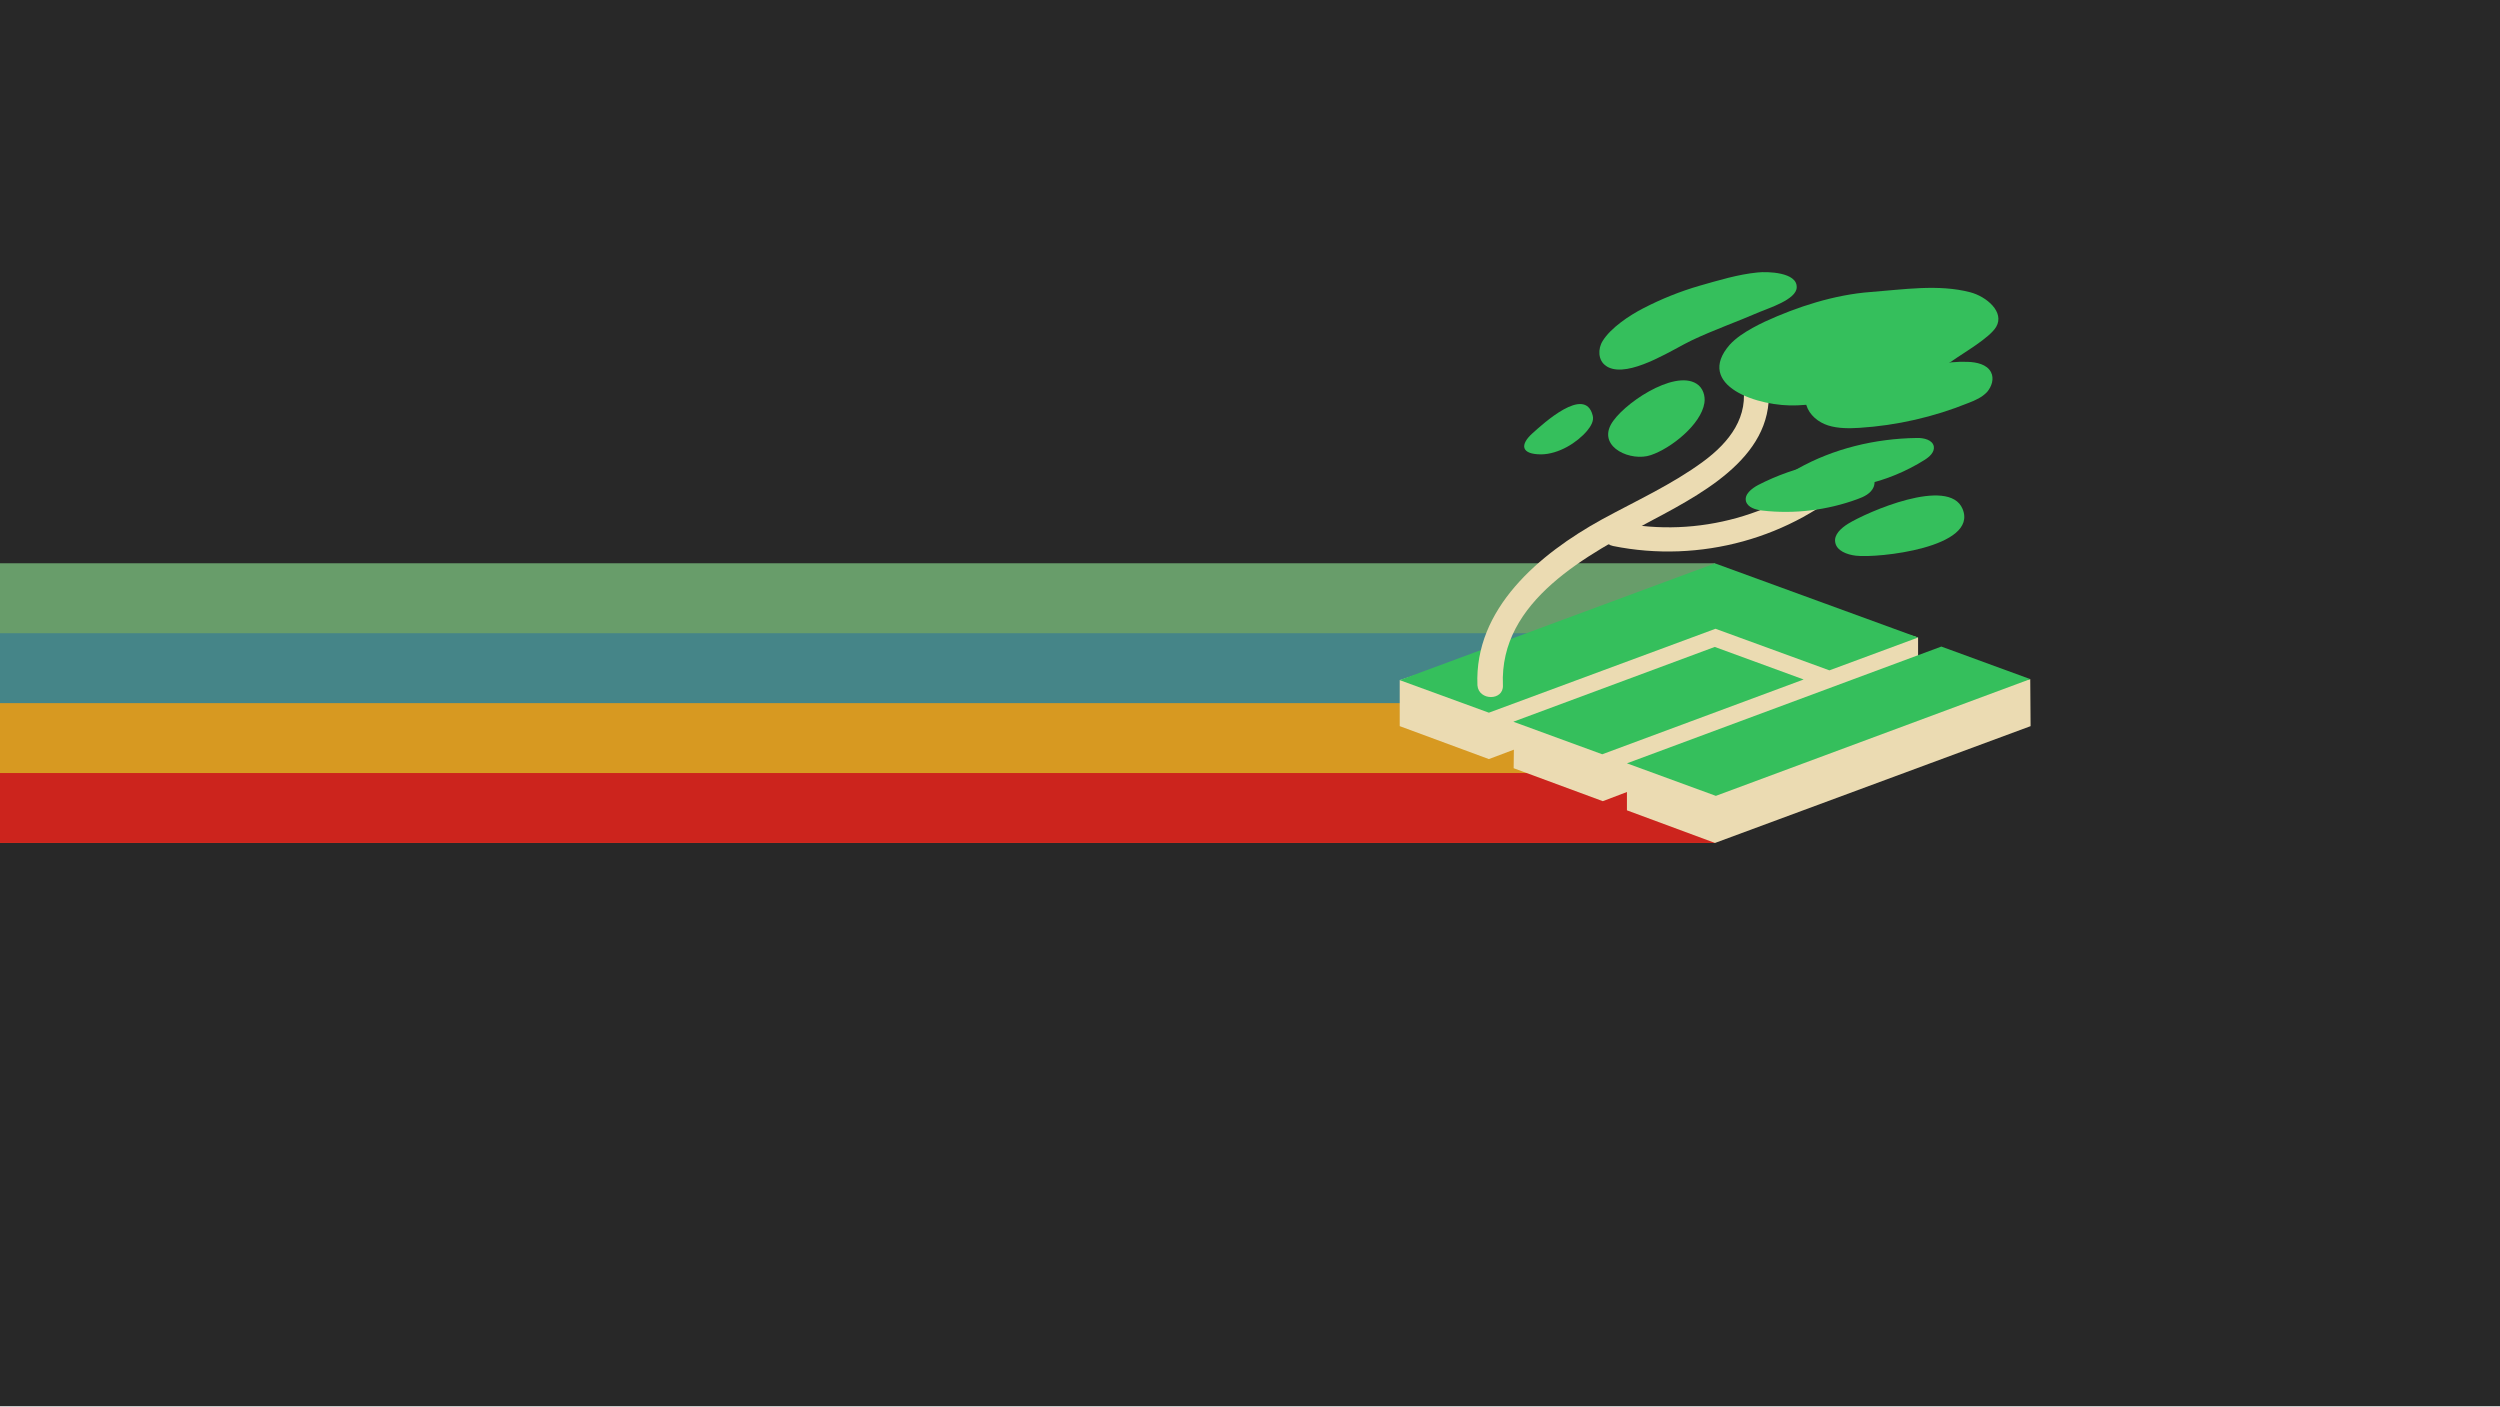
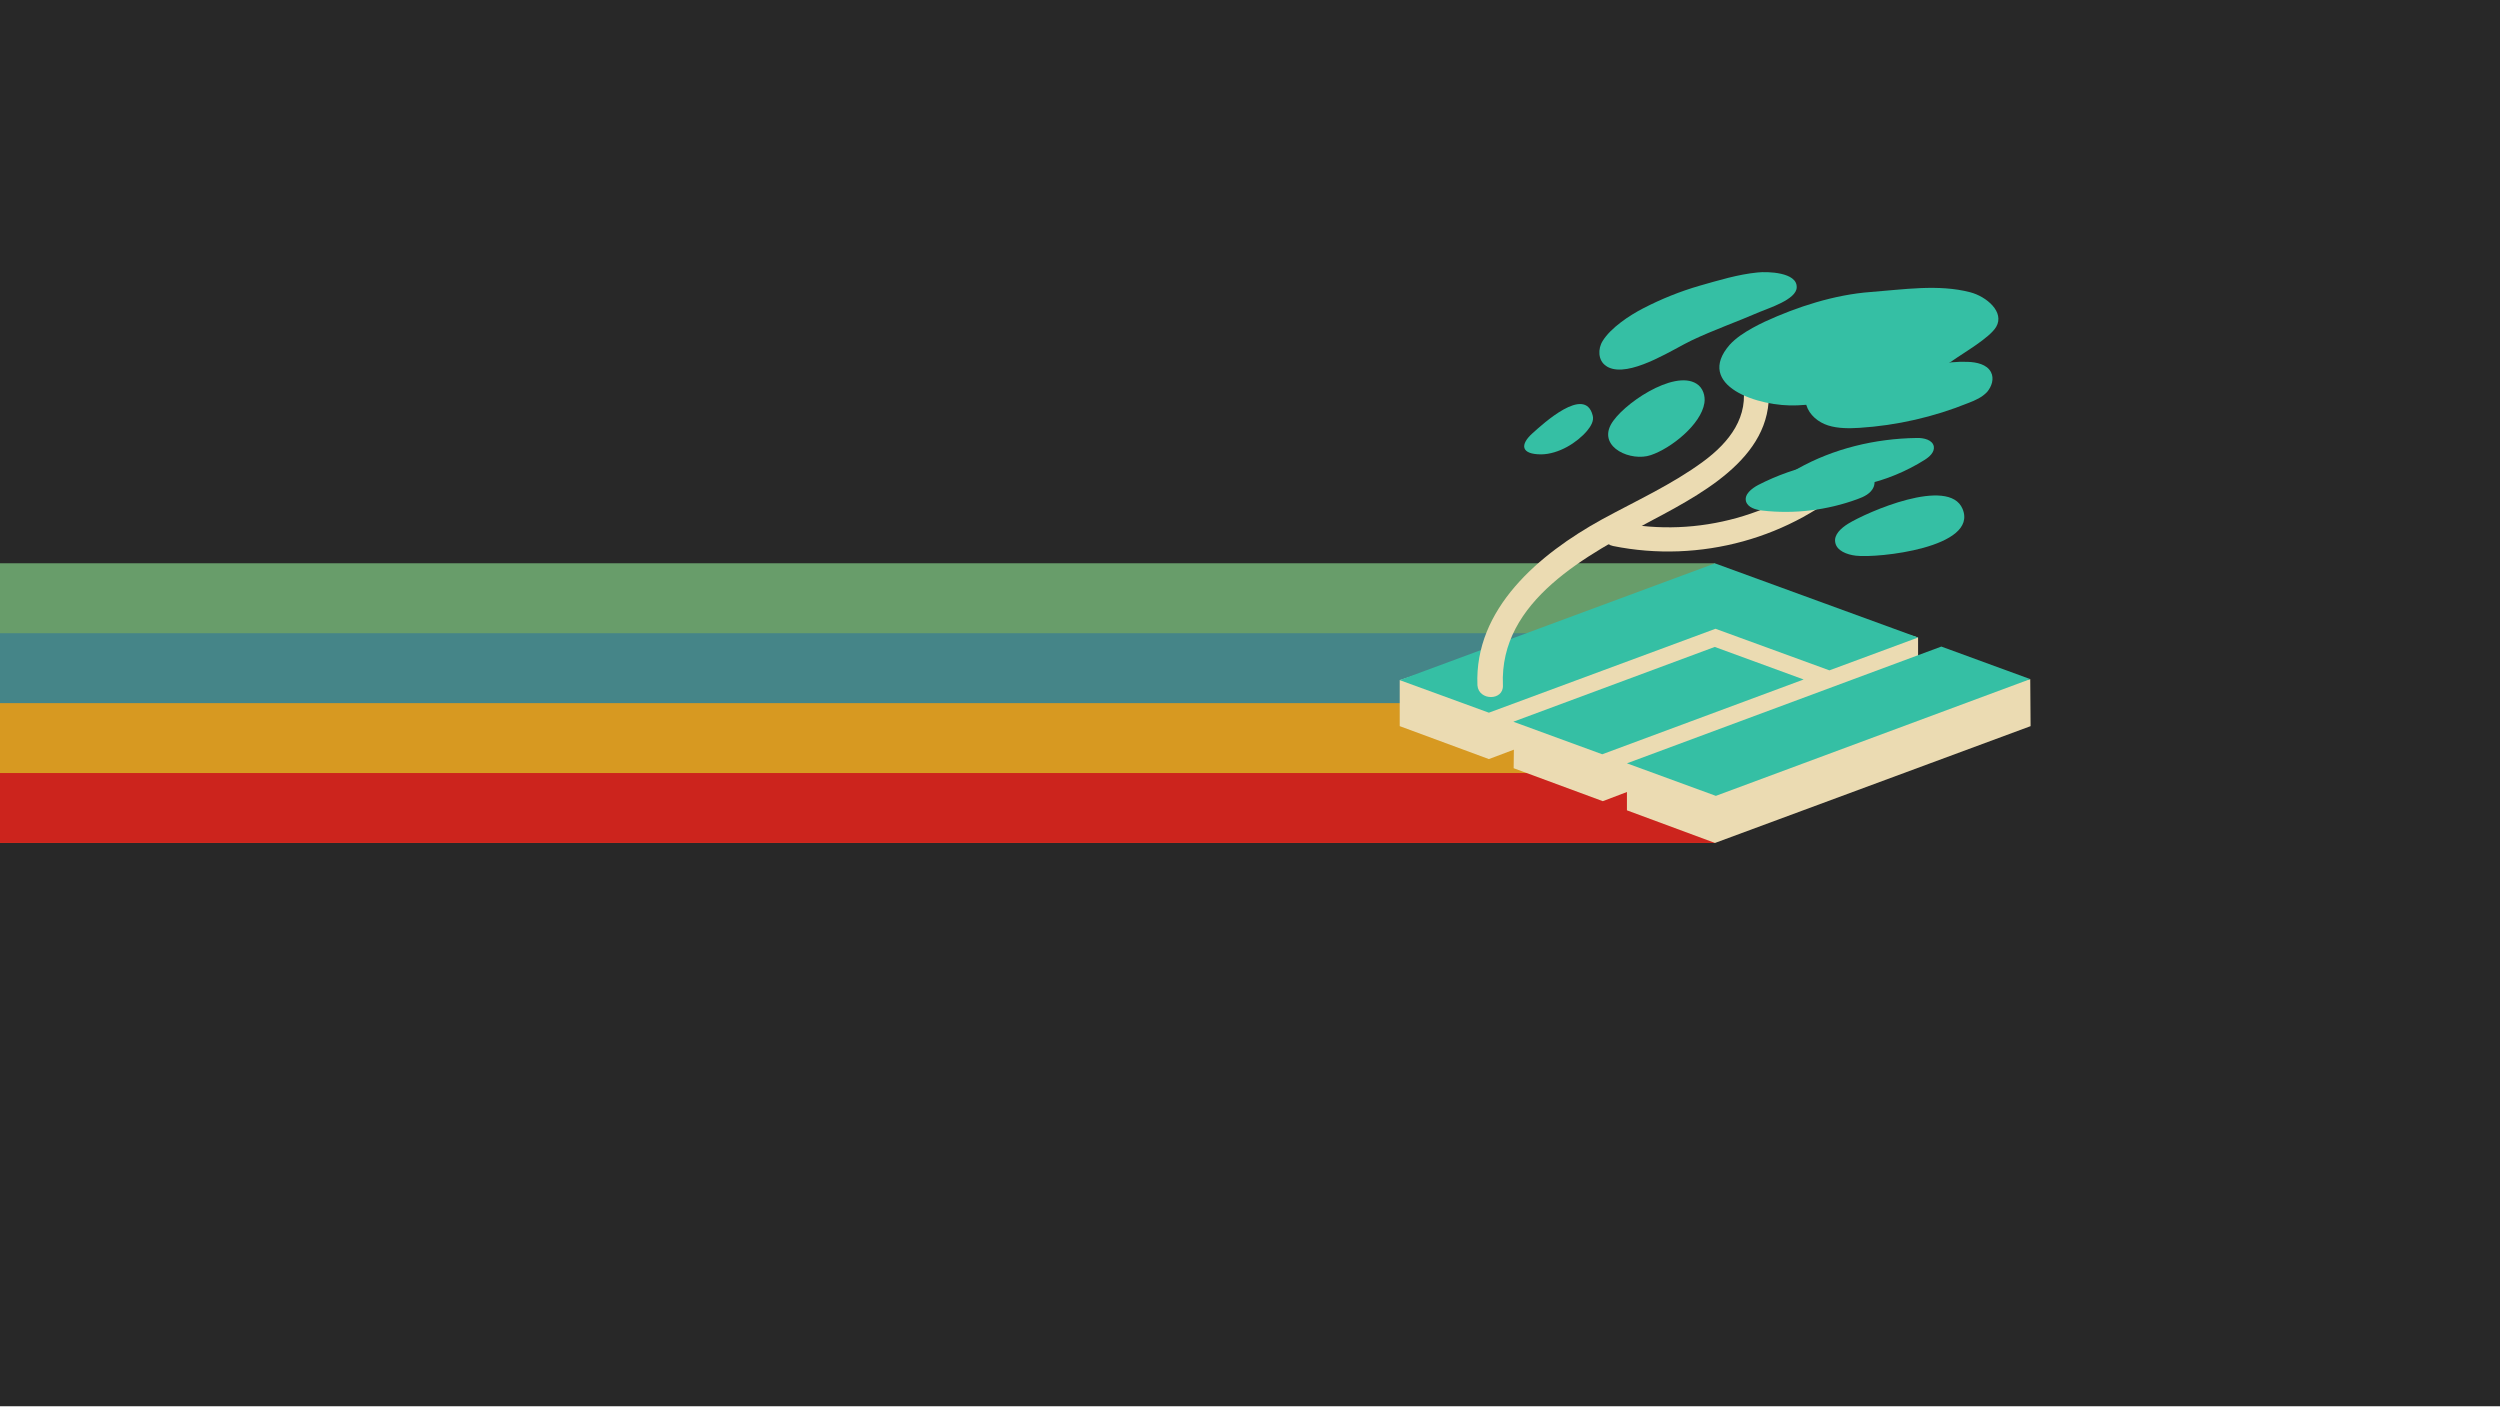
<svg xmlns="http://www.w3.org/2000/svg" id="Layer_1" data-name="Layer 1" viewBox="0 0 1920 1080" version="1.1" width="1920" height="1080">
  <defs id="defs4">
    <style id="style2">.cls-1{fill:#3ddc84;}</style>
  </defs>
  <g id="g902">
    <rect style="fill:#282828;fill-opacity:1;fill-rule:nonzero;stroke-width:104.97;stroke-linecap:round;stroke-linejoin:round;paint-order:stroke markers fill" id="rect835" width="1920" height="1080" x="-7.4218752e-07" y="5.2734376e-06" />
    <path id="rect2943" style="fill:#689d6a;fill-opacity:1;stroke:none;stroke-width:7.122;stroke-linejoin:round;stroke-miterlimit:4;stroke-dasharray:none;stroke-opacity:1;paint-order:stroke markers fill" d="M 0 432.611 L 0 647.387 L 1262.004 647.387 L 1262.125 645.928 C 1266.731 590.859 1286.351 540.351 1317.125 498.578 L 1317.125 432.611 L 0 432.611 z " />
    <path id="rect2945" style="fill:#458588;fill-opacity:1;stroke:none;stroke-width:6.301;stroke-linejoin:round;stroke-miterlimit:4;stroke-dasharray:none;stroke-opacity:1;paint-order:stroke markers fill" d="M 0 486.305 L 0 647.387 L 1317.125 647.387 L 1317.125 486.305 L 0 486.305 z " />
    <path id="path940" style="fill:#d79921;fill-opacity:1;stroke:none;stroke-width:5.145;stroke-linejoin:round;stroke-miterlimit:4;stroke-dasharray:none;stroke-opacity:1;paint-order:stroke markers fill" d="M 0 540 L 0 647.387 L 1317.125 647.387 L 1317.125 540 L 0 540 z " />
    <path id="path949" style="fill:#cc241d;fill-opacity:1;stroke:none;stroke-width:3.686;stroke-linejoin:round;stroke-miterlimit:4;stroke-dasharray:none;stroke-opacity:1;paint-order:stroke markers fill" d="M 0 593.693 L 0 647.387 L 1317.125 647.387 L 1317.125 593.693 L 0 593.693 z " />
    <g id="g203" transform="matrix(1.179426,0,0,1.144281,-1103.895,232.2001)">
      <g id="g179" transform="matrix(3.779528,0,0,3.779528,1847.41,-34.10305)">
        <g id="layer4" style="display:inline" transform="translate(-82.18444,-68.18698)" />
        <g id="layer1" style="display:inline" transform="translate(-82.18444,-68.18698)">
          <g id="g46" transform="translate(0.1701145,-2.335012)">
            <g id="g71">
              <path style="display:inline;fill:#ebdbb2;fill-opacity:1;stroke:none;stroke-width:0.265px;stroke-linecap:butt;stroke-linejoin:miter;stroke-opacity:1" d="m 101.642,162.273 15.363,5.855 54.315,-21.307 v -7.756 l -34.976,-10.539 -54.33,18.107 -7.96e-4,8.169 15.362,5.851 4.305,-1.675 z" id="path4752" />
              <path style="display:inline;fill:#ebdbb2;fill-opacity:1;stroke:#000000;stroke-width:0.265px;stroke-linecap:butt;stroke-linejoin:miter;stroke-opacity:0" d="m 121.16,161.405 v 8.347 l 15.173,5.794 54.372,-20.743 -0.06,-8.351 z" id="path3930" transform="translate(1.2083334e-6)" />
            </g>
            <g transform="matrix(0.2153072,-7.7205399e-7,0.00729584,0.1589211,91.2885,177.5318)" id="layer0">
              <g transform="matrix(3.883929,2.020648,-4,2.038505,219.5179,-324.8933)" id="logo">
-                 <path style="opacity:1;fill:#35bf5c;fill-opacity:1;stroke:none;stroke-width:3.004;stroke-miterlimit:4;stroke-dasharray:none;stroke-opacity:1" d="M 0.089,-0.089 0,64 l 18.025,-0.025 0.064,-46.064 23.032,-0.032 0.025,-18.025 z" id="rect4138" />
-                 <path style="opacity:1;fill:#35bf5c;fill-opacity:1;stroke:none;stroke-width:3;stroke-miterlimit:4;stroke-dasharray:none;stroke-opacity:1" d="m 23,23 2e-6,41 H 41 V 23 Z" id="rect4140" />
-                 <path style="opacity:1;fill:#35bf5c;fill-opacity:1;stroke:none;stroke-width:3;stroke-miterlimit:4;stroke-dasharray:none;stroke-opacity:1" d="M 46,1e-6 V 64 H 64 V 1e-6 Z" id="rect4142" />
+                 <path style="opacity:1;fill:#35bfa4;fill-opacity:1;stroke:none;stroke-width:3.004;stroke-miterlimit:4;stroke-dasharray:none;stroke-opacity:1" d="M 0.089,-0.089 0,64 l 18.025,-0.025 0.064,-46.064 23.032,-0.032 0.025,-18.025 z" id="rect4138" />
+                 <path style="opacity:1;fill:#35bfa4;fill-opacity:1;stroke:none;stroke-width:3;stroke-miterlimit:4;stroke-dasharray:none;stroke-opacity:1" d="m 23,23 2e-6,41 H 41 V 23 Z" id="rect4140" />
+                 <path style="opacity:1;fill:#35bfa4;fill-opacity:1;stroke:none;stroke-width:3;stroke-miterlimit:4;stroke-dasharray:none;stroke-opacity:1" d="M 46,1e-6 V 64 H 64 V 1e-6 Z" id="rect4142" />
              </g>
            </g>
            <g id="g3802" transform="matrix(0.2645833,0,0,0.2645833,-338.4352,74.21009)">
              <g id="g67" style="fill:#ebdbb2;fill-opacity:1">
                <path id="path3765" d="m 1656.3,277.2 c -2.5,-57 55.2,-87.7 97.8,-111.1 37.2,-20.3 83.7,-46.8 74.1,-96.4 -2,-10.3 -17.8,-6 -15.8,4.4 4.4,22.7 -8.5,39.9 -25.8,53 -20.3,15.4 -43.7,26.3 -65.9,38.8 -40.8,23.2 -83.1,59.9 -81,111.3 0.8,10.5 17.1,10.5 16.6,0 z" style="fill:#ebdbb2;fill-opacity:1" />
                <path id="path3767" d="m 1728,183.7 c 56.6,11.8 116.4,-5.1 158.3,-45 7.6,-7.3 -4,-18.9 -11.6,-11.6 -37.4,35.8 -91.7,51.4 -142.3,40.8 -10.4,-2 -14.8,13.6 -4.4,15.8 z" style="fill:#ebdbb2;fill-opacity:1" />
              </g>
              <g id="g63" style="fill:#35bf5c;fill-opacity:1">
-                 <path id="path3773" d="m 1958.9,60.1 c 5.8,0.2 12.5,1.6 15.2,6.9 2.2,4.4 0.5,9.6 -2.5,13.3 -3.3,3.6 -7.6,5.6 -12.2,7.4 -22.5,9.4 -46.6,15.1 -71,16.7 -6.7,0.4 -13.8,0.5 -20.3,-1.6 -6.5,-2.1 -12.3,-7.1 -14.2,-13.6 -4,-15.1 29,-20 37.9,-21.6 8.9,-1.6 17.8,-2.7 26.7,-3.1 13.5,-1 26.6,-5 40.4,-4.4 z" style="fill:#35bf5c;fill-opacity:1" />
+                 <path id="path3773" d="m 1958.9,60.1 c 5.8,0.2 12.5,1.6 15.2,6.9 2.2,4.4 0.5,9.6 -2.5,13.3 -3.3,3.6 -7.6,5.6 -12.2,7.4 -22.5,9.4 -46.6,15.1 -71,16.7 -6.7,0.4 -13.8,0.5 -20.3,-1.6 -6.5,-2.1 -12.3,-7.1 -14.2,-13.6 -4,-15.1 29,-20 37.9,-21.6 8.9,-1.6 17.8,-2.7 26.7,-3.1 13.5,-1 26.6,-5 40.4,-4.4 z" style="fill:#35bfa4;fill-opacity:1" />
                <g id="g52" style="fill:#35bf5c;fill-opacity:1">
-                   <path id="path3769" d="m 1727.8,64.8 c 14.9,3.6 40.1,-13.6 51.4,-19.1 14.5,-7.1 29.6,-12.5 44.3,-19.1 5.6,-2.5 24,-8.3 24.1,-16.5 0.4,-10.2 -19.1,-10.7 -25.4,-10 -12.9,1.3 -25.4,5.3 -37.8,8.9 -12.7,3.8 -25,8.9 -36.8,15.2 -8.9,4.7 -21.1,13.1 -26.3,21.8 -3.3,5.3 -3.1,13.1 2,16.7 1.2,1 2.9,1.7 4.5,2.1 z" style="fill:#35bf5c;fill-opacity:1" />
-                   <path id="path3771" d="m 1819.1,37.2 c 2.5,-1.5 5.1,-2.7 7.6,-4 21.1,-10 45.4,-18.2 69.3,-20 20.9,-1.6 43.9,-5.4 64.6,0.2 10.7,2.9 22.5,13.3 16.9,23.2 -4.2,7.4 -21.2,17.4 -28.7,22.9 -27.4,19.4 -65.7,28 -100.7,29.8 -25.4,1.3 -67.3,-13.3 -44.1,-40.7 4,-4.5 9.3,-8.1 15.1,-11.4 z" style="fill:#35bf5c;fill-opacity:1" />
-                   <path id="path3775" d="m 1955.6,158.8 c -8.9,-22 -62.4,2.2 -74.6,10 -4.5,2.9 -9.3,7.3 -8.3,12.5 0.9,5.6 7.6,8.2 13.4,8.9 14.1,1.8 80,-5.4 69.5,-31.4 z" style="fill:#35bf5c;fill-opacity:1" />
-                   <path id="path3777" d="m 1787.5,87.7 c -2.2,14.5 -21.8,30.5 -34.9,35 -12.7,4.5 -33.9,-4.9 -26.1,-20.3 6.9,-13.4 41,-37.4 55.9,-27.6 4.2,2.7 5.8,8.2 5.1,12.9 z" style="fill:#35bf5c;fill-opacity:1" />
-                   <path id="path3779" d="m 1825.1,159.9 c 20.9,2.5 42.3,-0.2 61.9,-7.6 4.4,-1.6 8.9,-3.8 10.7,-8.2 1.3,-3.3 0.4,-7.3 -2.2,-9.6 -2.5,-2.4 -6.5,-3.1 -9.6,-1.6 -5.8,-6.4 -16,-5.8 -24.5,-4.2 -13.4,2.7 -26.7,7.6 -38.8,14 -4.4,2.4 -9.3,6.4 -8,11.1 1.2,4.1 6.3,5.6 10.5,6.1 z" style="fill:#35bf5c;fill-opacity:1" />
-                   <path id="path3781" d="m 1849.4,143 c 27.6,6.2 57.9,-1.8 81.5,-17.1 3.1,-2 6.5,-5.1 6,-8.9 -0.7,-4.5 -6.5,-6 -11.3,-5.8 -26.9,0.4 -54.1,7.1 -77.5,20.7 -2.7,1.5 -5.6,4 -4.9,6.9 0.8,2.6 3.7,3.7 6.2,4.2 z" style="fill:#35bf5c;fill-opacity:1" />
-                   <path id="path3783" d="m 1711.1,106.4 c 2.5,-3.1 4.7,-6.9 3.6,-10.5 -5.1,-20.1 -32.5,6 -39,12 -8.3,7.6 -8,14.3 5.6,14.3 11.3,-0.2 23.1,-7.7 29.8,-15.8 z" style="fill:#35bf5c;fill-opacity:1" />
+                   <path id="path3769" d="m 1727.8,64.8 c 14.9,3.6 40.1,-13.6 51.4,-19.1 14.5,-7.1 29.6,-12.5 44.3,-19.1 5.6,-2.5 24,-8.3 24.1,-16.5 0.4,-10.2 -19.1,-10.7 -25.4,-10 -12.9,1.3 -25.4,5.3 -37.8,8.9 -12.7,3.8 -25,8.9 -36.8,15.2 -8.9,4.7 -21.1,13.1 -26.3,21.8 -3.3,5.3 -3.1,13.1 2,16.7 1.2,1 2.9,1.7 4.5,2.1 z" style="fill:#35bfa4;fill-opacity:1" />
+                   <path id="path3771" d="m 1819.1,37.2 c 2.5,-1.5 5.1,-2.7 7.6,-4 21.1,-10 45.4,-18.2 69.3,-20 20.9,-1.6 43.9,-5.4 64.6,0.2 10.7,2.9 22.5,13.3 16.9,23.2 -4.2,7.4 -21.2,17.4 -28.7,22.9 -27.4,19.4 -65.7,28 -100.7,29.8 -25.4,1.3 -67.3,-13.3 -44.1,-40.7 4,-4.5 9.3,-8.1 15.1,-11.4 z" style="fill:#35bfa4;fill-opacity:1" />
+                   <path id="path3775" d="m 1955.6,158.8 c -8.9,-22 -62.4,2.2 -74.6,10 -4.5,2.9 -9.3,7.3 -8.3,12.5 0.9,5.6 7.6,8.2 13.4,8.9 14.1,1.8 80,-5.4 69.5,-31.4 z" style="fill:#35bfa4;fill-opacity:1" />
+                   <path id="path3777" d="m 1787.5,87.7 c -2.2,14.5 -21.8,30.5 -34.9,35 -12.7,4.5 -33.9,-4.9 -26.1,-20.3 6.9,-13.4 41,-37.4 55.9,-27.6 4.2,2.7 5.8,8.2 5.1,12.9 z" style="fill:#35bfa4;fill-opacity:1" />
+                   <path id="path3779" d="m 1825.1,159.9 c 20.9,2.5 42.3,-0.2 61.9,-7.6 4.4,-1.6 8.9,-3.8 10.7,-8.2 1.3,-3.3 0.4,-7.3 -2.2,-9.6 -2.5,-2.4 -6.5,-3.1 -9.6,-1.6 -5.8,-6.4 -16,-5.8 -24.5,-4.2 -13.4,2.7 -26.7,7.6 -38.8,14 -4.4,2.4 -9.3,6.4 -8,11.1 1.2,4.1 6.3,5.6 10.5,6.1 z" style="fill:#35bfa4;fill-opacity:1" />
+                   <path id="path3781" d="m 1849.4,143 c 27.6,6.2 57.9,-1.8 81.5,-17.1 3.1,-2 6.5,-5.1 6,-8.9 -0.7,-4.5 -6.5,-6 -11.3,-5.8 -26.9,0.4 -54.1,7.1 -77.5,20.7 -2.7,1.5 -5.6,4 -4.9,6.9 0.8,2.6 3.7,3.7 6.2,4.2 z" style="fill:#35bfa4;fill-opacity:1" />
+                   <path id="path3783" d="m 1711.1,106.4 c 2.5,-3.1 4.7,-6.9 3.6,-10.5 -5.1,-20.1 -32.5,6 -39,12 -8.3,7.6 -8,14.3 5.6,14.3 11.3,-0.2 23.1,-7.7 29.8,-15.8 z" style="fill:#35bfa4;fill-opacity:1" />
                </g>
              </g>
            </g>
          </g>
        </g>
      </g>
    </g>
  </g>
</svg>
